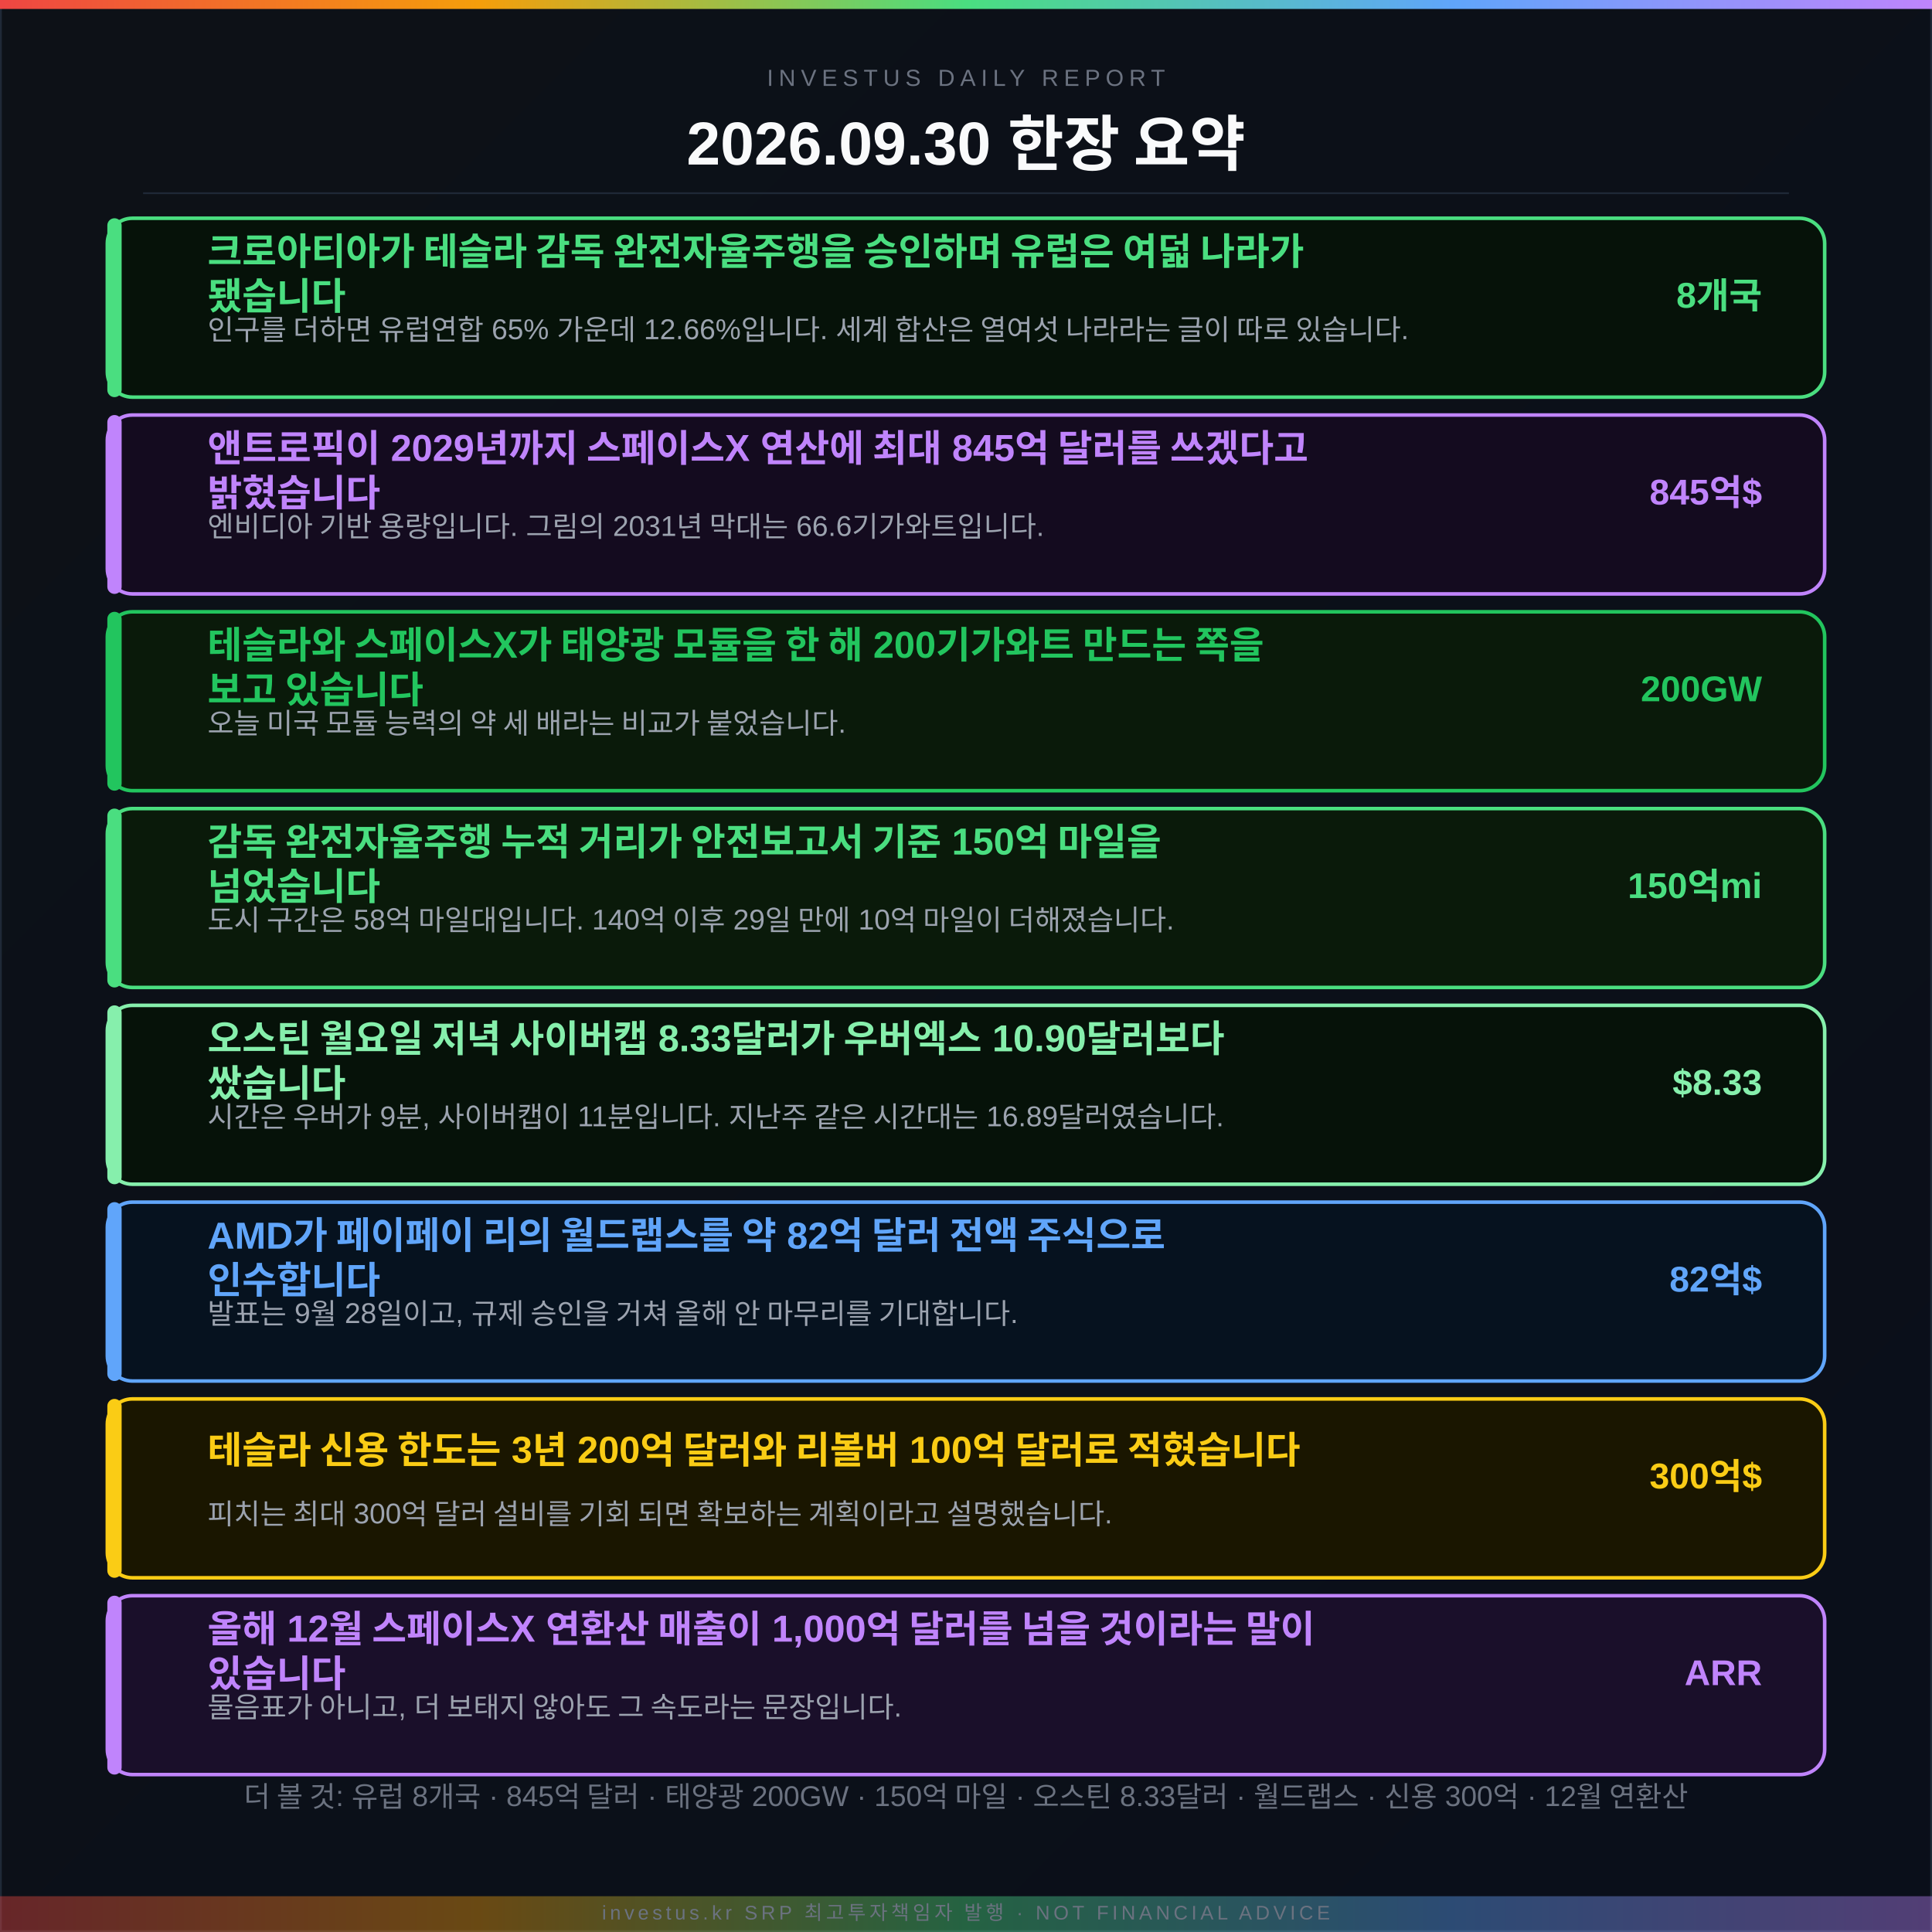
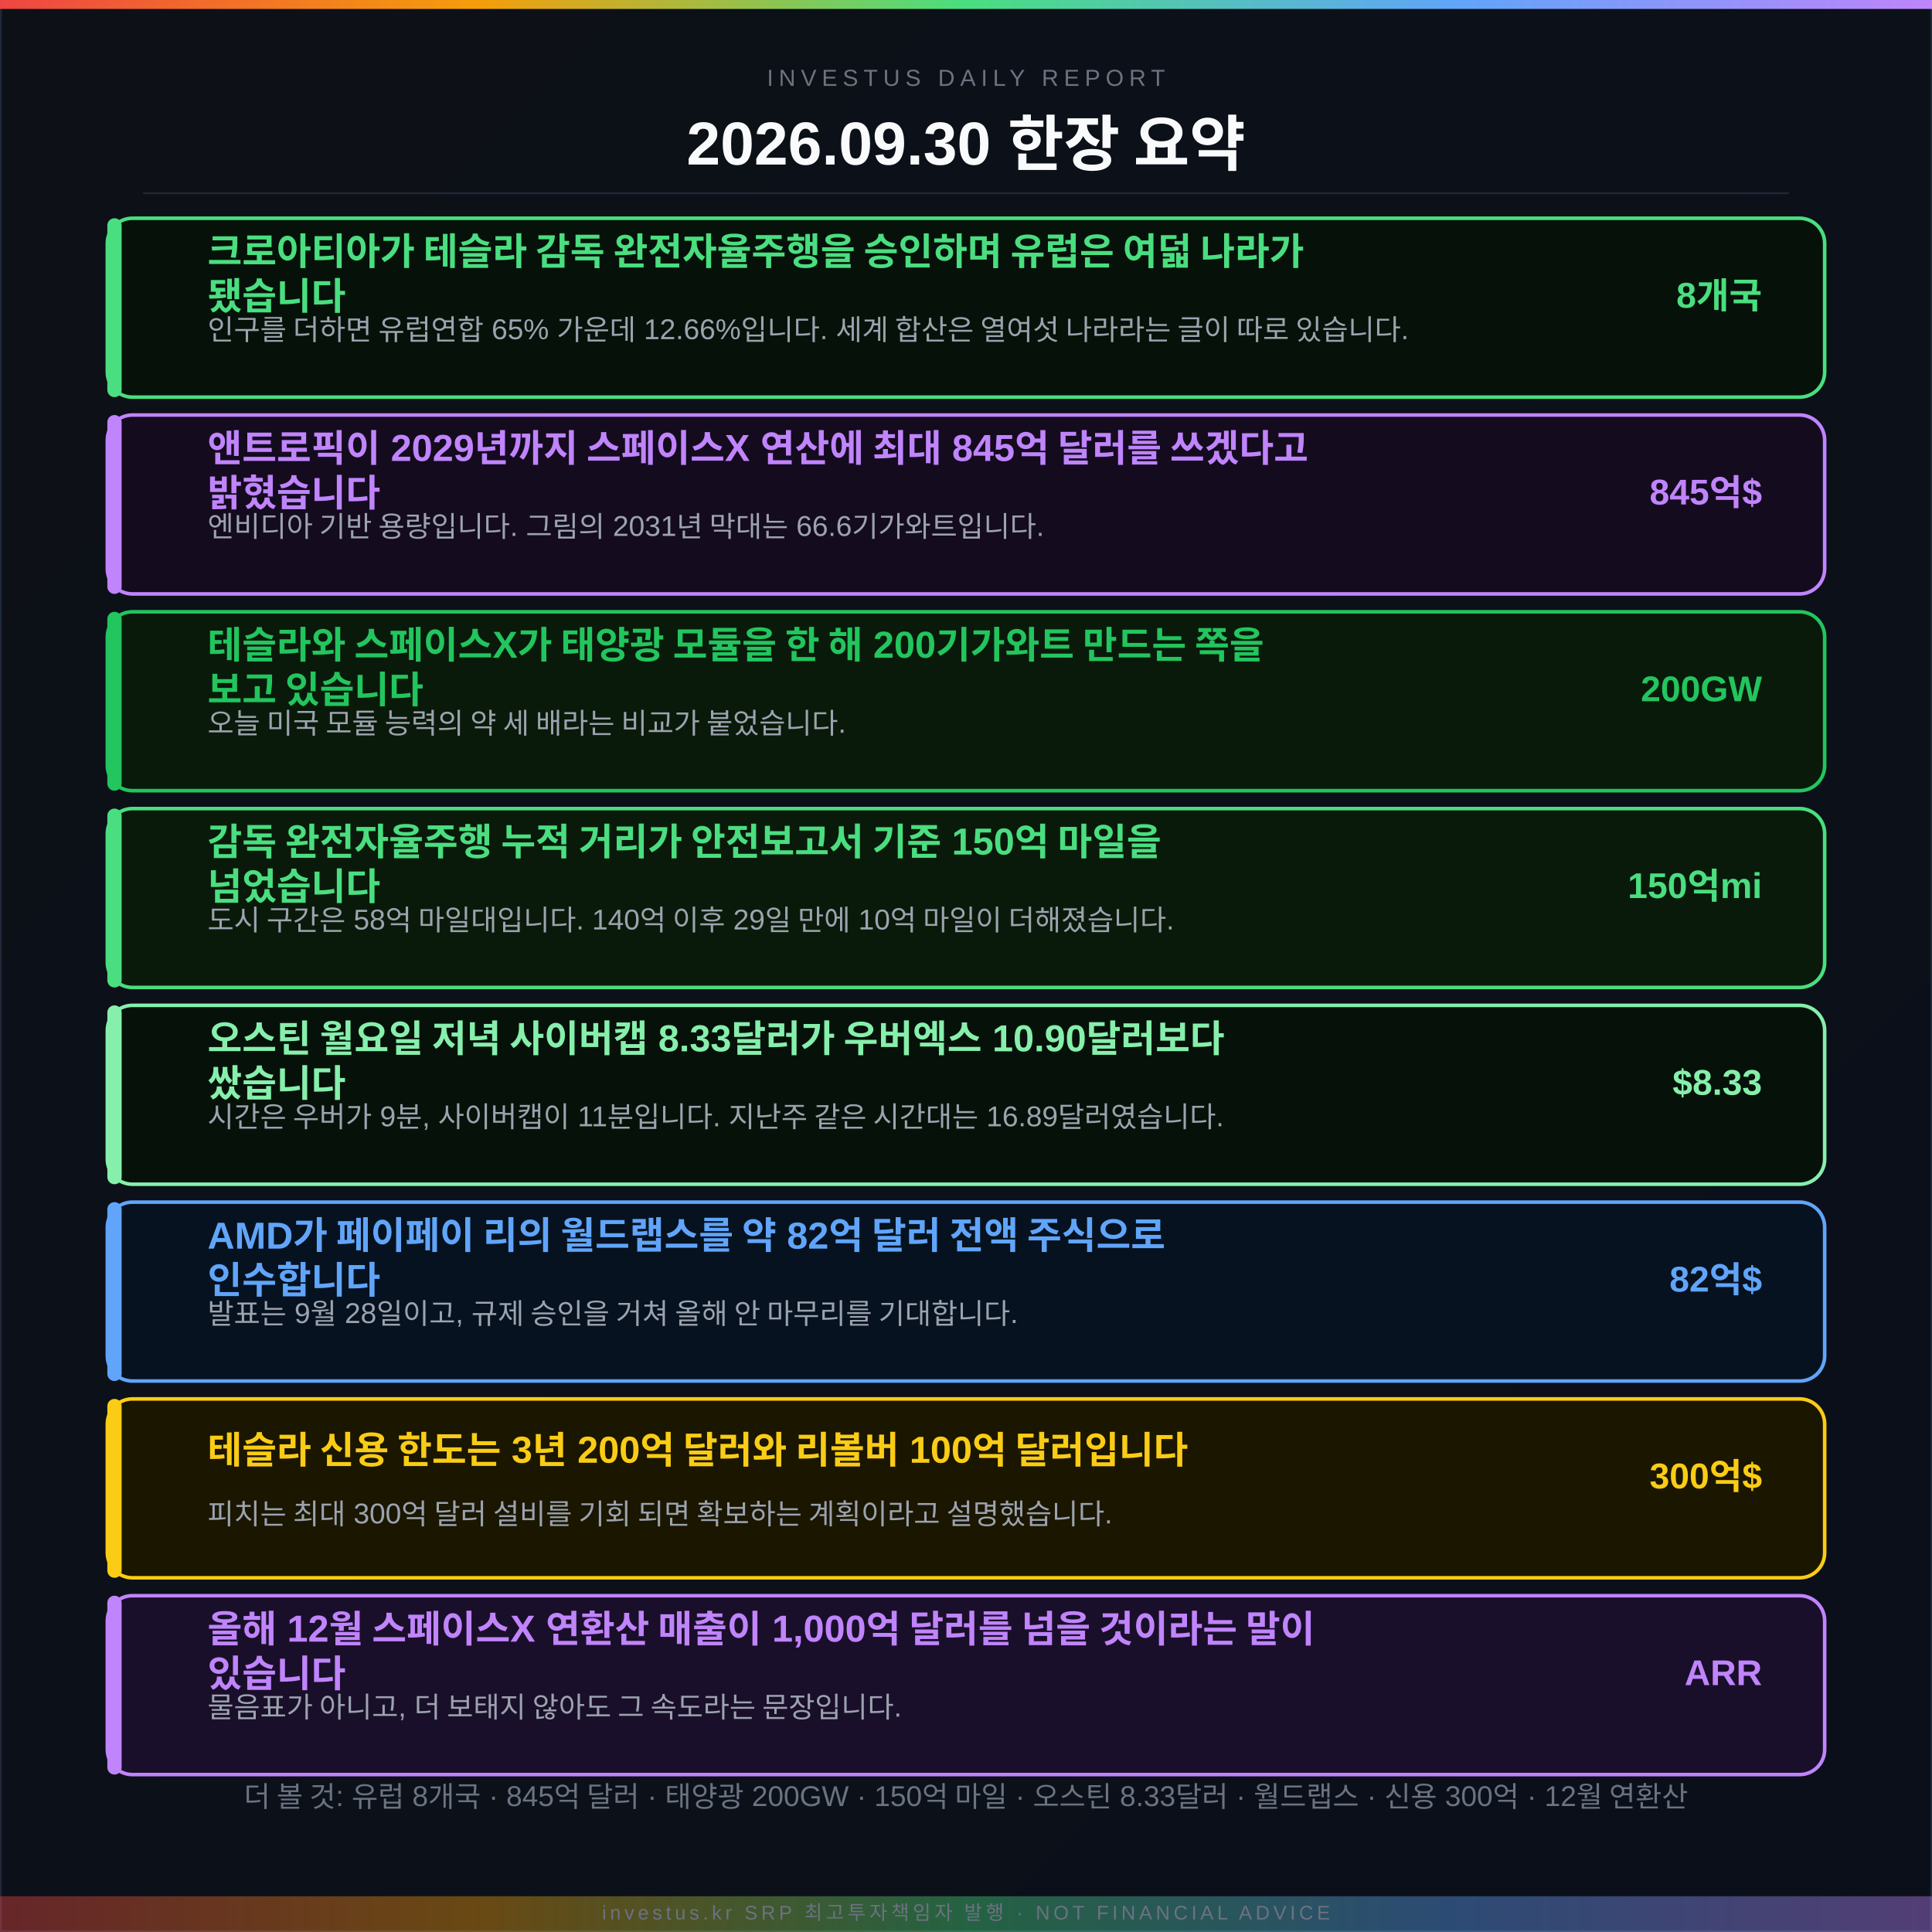
<svg xmlns="http://www.w3.org/2000/svg" viewBox="0 0 1080 1080" width="1080" height="1080">
  <defs>
    <linearGradient id="bg" x1="0%" y1="0%" x2="100%" y2="100%">
      <stop offset="0%" style="stop-color:#0d1117" />
      <stop offset="100%" style="stop-color:#0a0f1a" />
    </linearGradient>
    <linearGradient id="flow" x1="0%" y1="0%" x2="100%" y2="0%">
      <stop offset="0%" style="stop-color:#ef4444" />
      <stop offset="25%" style="stop-color:#f59e0b" />
      <stop offset="50%" style="stop-color:#4ade80" />
      <stop offset="75%" style="stop-color:#60a5fa" />
      <stop offset="100%" style="stop-color:#c084fc" />
    </linearGradient>
  </defs>
  <rect width="1080" height="1080" fill="url(#bg)" />
  <rect width="1080" height="1080" fill="none" stroke="#1f2937" stroke-width="2" />
  <rect x="0" y="0" width="1080" height="5" fill="url(#flow)" />
  <text x="540" y="48" font-family="Arial" font-size="13" fill="#6b7280" text-anchor="middle" letter-spacing="3">INVESTUS DAILY REPORT</text>
  <text x="540" y="92" font-family="Arial Black,Arial" font-size="34" font-weight="900" fill="#f9fafb" text-anchor="middle">2026.09.30 한장 요약</text>
  <line x1="80" y1="108" x2="1000" y2="108" stroke="#1f2937" stroke-width="1" />
  <rect x="60" y="122" width="960" height="100" rx="14" fill="#061209" stroke="#4ade80" stroke-width="2" />
  <rect x="60" y="122" width="8" height="100" rx="4" fill="#4ade80" />
  <text x="116" y="148" font-family="Arial Black,Arial" font-size="21" font-weight="900" fill="#4ade80">크로아티아가 테슬라 감독 완전자율주행을 승인하며 유럽은 여덟 나라가</text>
  <text x="116" y="173" font-family="Arial Black,Arial" font-size="21" font-weight="900" fill="#4ade80">됐습니다</text>
  <text x="116" y="190" font-family="Arial" font-size="16" fill="#9ca3af">인구를 더하면 유럽연합 65% 가운데 12.66%입니다. 세계 합산은 열여섯 나라라는 글이 따로 있습니다.</text>
  <text x="985" y="172" font-family="Arial Black,Arial" font-size="20" font-weight="900" fill="#4ade80" text-anchor="end">8개국</text>
  <rect x="60" y="232" width="960" height="100" rx="14" fill="#140b1f" stroke="#c084fc" stroke-width="2" />
  <rect x="60" y="232" width="8" height="100" rx="4" fill="#c084fc" />
  <text x="116" y="258" font-family="Arial Black,Arial" font-size="21" font-weight="900" fill="#c084fc">앤트로픽이 2029년까지 스페이스X 연산에 최대 845억 달러를 쓰겠다고</text>
  <text x="116" y="283" font-family="Arial Black,Arial" font-size="21" font-weight="900" fill="#c084fc">밝혔습니다</text>
  <text x="116" y="300" font-family="Arial" font-size="16" fill="#9ca3af">엔비디아 기반 용량입니다. 그림의 2031년 막대는 66.6기가와트입니다.</text>
  <text x="985" y="282" font-family="Arial Black,Arial" font-size="20" font-weight="900" fill="#c084fc" text-anchor="end">845억$</text>
  <rect x="60" y="342" width="960" height="100" rx="14" fill="#0a1a0a" stroke="#22c55e" stroke-width="2" />
  <rect x="60" y="342" width="8" height="100" rx="4" fill="#22c55e" />
  <text x="116" y="368" font-family="Arial Black,Arial" font-size="21" font-weight="900" fill="#22c55e">테슬라와 스페이스X가 태양광 모듈을 한 해 200기가와트 만드는 쪽을</text>
  <text x="116" y="393" font-family="Arial Black,Arial" font-size="21" font-weight="900" fill="#22c55e">보고 있습니다</text>
  <text x="116" y="410" font-family="Arial" font-size="16" fill="#9ca3af">오늘 미국 모듈 능력의 약 세 배라는 비교가 붙었습니다.</text>
  <text x="985" y="392" font-family="Arial Black,Arial" font-size="20" font-weight="900" fill="#22c55e" text-anchor="end">200GW</text>
  <rect x="60" y="452" width="960" height="100" rx="14" fill="#0a1a0a" stroke="#4ade80" stroke-width="2" />
  <rect x="60" y="452" width="8" height="100" rx="4" fill="#4ade80" />
  <text x="116" y="478" font-family="Arial Black,Arial" font-size="21" font-weight="900" fill="#4ade80">감독 완전자율주행 누적 거리가 안전보고서 기준 150억 마일을</text>
  <text x="116" y="503" font-family="Arial Black,Arial" font-size="21" font-weight="900" fill="#4ade80">넘었습니다</text>
  <text x="116" y="520" font-family="Arial" font-size="16" fill="#9ca3af">도시 구간은 58억 마일대입니다. 140억 이후 29일 만에 10억 마일이 더해졌습니다.</text>
  <text x="985" y="502" font-family="Arial Black,Arial" font-size="20" font-weight="900" fill="#4ade80" text-anchor="end">150억mi</text>
  <rect x="60" y="562" width="960" height="100" rx="14" fill="#061209" stroke="#86efac" stroke-width="2" />
  <rect x="60" y="562" width="8" height="100" rx="4" fill="#86efac" />
  <text x="116" y="588" font-family="Arial Black,Arial" font-size="21" font-weight="900" fill="#86efac">오스틴 월요일 저녁 사이버캡 8.33달러가 우버엑스 10.90달러보다</text>
  <text x="116" y="613" font-family="Arial Black,Arial" font-size="21" font-weight="900" fill="#86efac">쌌습니다</text>
  <text x="116" y="630" font-family="Arial" font-size="16" fill="#9ca3af">시간은 우버가 9분, 사이버캡이 11분입니다. 지난주 같은 시간대는 16.89달러였습니다.</text>
  <text x="985" y="612" font-family="Arial Black,Arial" font-size="20" font-weight="900" fill="#86efac" text-anchor="end">$8.33</text>
  <rect x="60" y="672" width="960" height="100" rx="14" fill="#06121f" stroke="#60a5fa" stroke-width="2" />
  <rect x="60" y="672" width="8" height="100" rx="4" fill="#60a5fa" />
  <text x="116" y="698" font-family="Arial Black,Arial" font-size="21" font-weight="900" fill="#60a5fa">AMD가 페이페이 리의 월드랩스를 약 82억 달러 전액 주식으로</text>
  <text x="116" y="723" font-family="Arial Black,Arial" font-size="21" font-weight="900" fill="#60a5fa">인수합니다</text>
  <text x="116" y="740" font-family="Arial" font-size="16" fill="#9ca3af">발표는 9월 28일이고, 규제 승인을 거쳐 올해 안 마무리를 기대합니다.</text>
  <text x="985" y="722" font-family="Arial Black,Arial" font-size="20" font-weight="900" fill="#60a5fa" text-anchor="end">82억$</text>
  <rect x="60" y="782" width="960" height="100" rx="14" fill="#1a1600" stroke="#facc15" stroke-width="2" />
  <rect x="60" y="782" width="8" height="100" rx="4" fill="#facc15" />
-   <text x="116" y="818" font-family="Arial Black,Arial" font-size="21" font-weight="900" fill="#facc15">테슬라 신용 한도는 3년 200억 달러와 리볼버 100억 달러로 적혔습니다</text>
+   <text x="116" y="818" font-family="Arial Black,Arial" font-size="21" font-weight="900" fill="#facc15">테슬라 신용 한도는 3년 200억 달러와 리볼버 100억 달러입니다</text>
  <text x="116" y="852" font-family="Arial" font-size="16" fill="#9ca3af">피치는 최대 300억 달러 설비를 기회 되면 확보하는 계획이라고 설명했습니다.</text>
  <text x="985" y="832" font-family="Arial Black,Arial" font-size="20" font-weight="900" fill="#facc15" text-anchor="end">300억$</text>
  <rect x="60" y="892" width="960" height="100" rx="14" fill="#1a0f2a" stroke="#c084fc" stroke-width="2" />
  <rect x="60" y="892" width="8" height="100" rx="4" fill="#c084fc" />
  <text x="116" y="918" font-family="Arial Black,Arial" font-size="21" font-weight="900" fill="#c084fc">올해 12월 스페이스X 연환산 매출이 1,000억 달러를 넘을 것이라는 말이</text>
  <text x="116" y="943" font-family="Arial Black,Arial" font-size="21" font-weight="900" fill="#c084fc">있습니다</text>
  <text x="116" y="960" font-family="Arial" font-size="16" fill="#9ca3af">물음표가 아니고, 더 보태지 않아도 그 속도라는 문장입니다.</text>
  <text x="985" y="942" font-family="Arial Black,Arial" font-size="20" font-weight="900" fill="#c084fc" text-anchor="end">ARR</text>
  <text x="540" y="1010" font-family="Arial" font-size="16" fill="#6b7280" text-anchor="middle">더 볼 것: 유럽 8개국 · 845억 달러 · 태양광 200GW · 150억 마일 · 오스틴 8.33달러 · 월드랩스 · 신용 300억 · 12월 연환산</text>
  <rect x="0" y="1060" width="1080" height="20" fill="url(#flow)" opacity=".4" />
  <text x="540" y="1073" font-family="Arial" font-size="11" fill="#6b7280" text-anchor="middle" letter-spacing="2">investus.kr SRP 최고투자책임자 발행 · NOT FINANCIAL ADVICE</text>
</svg>
